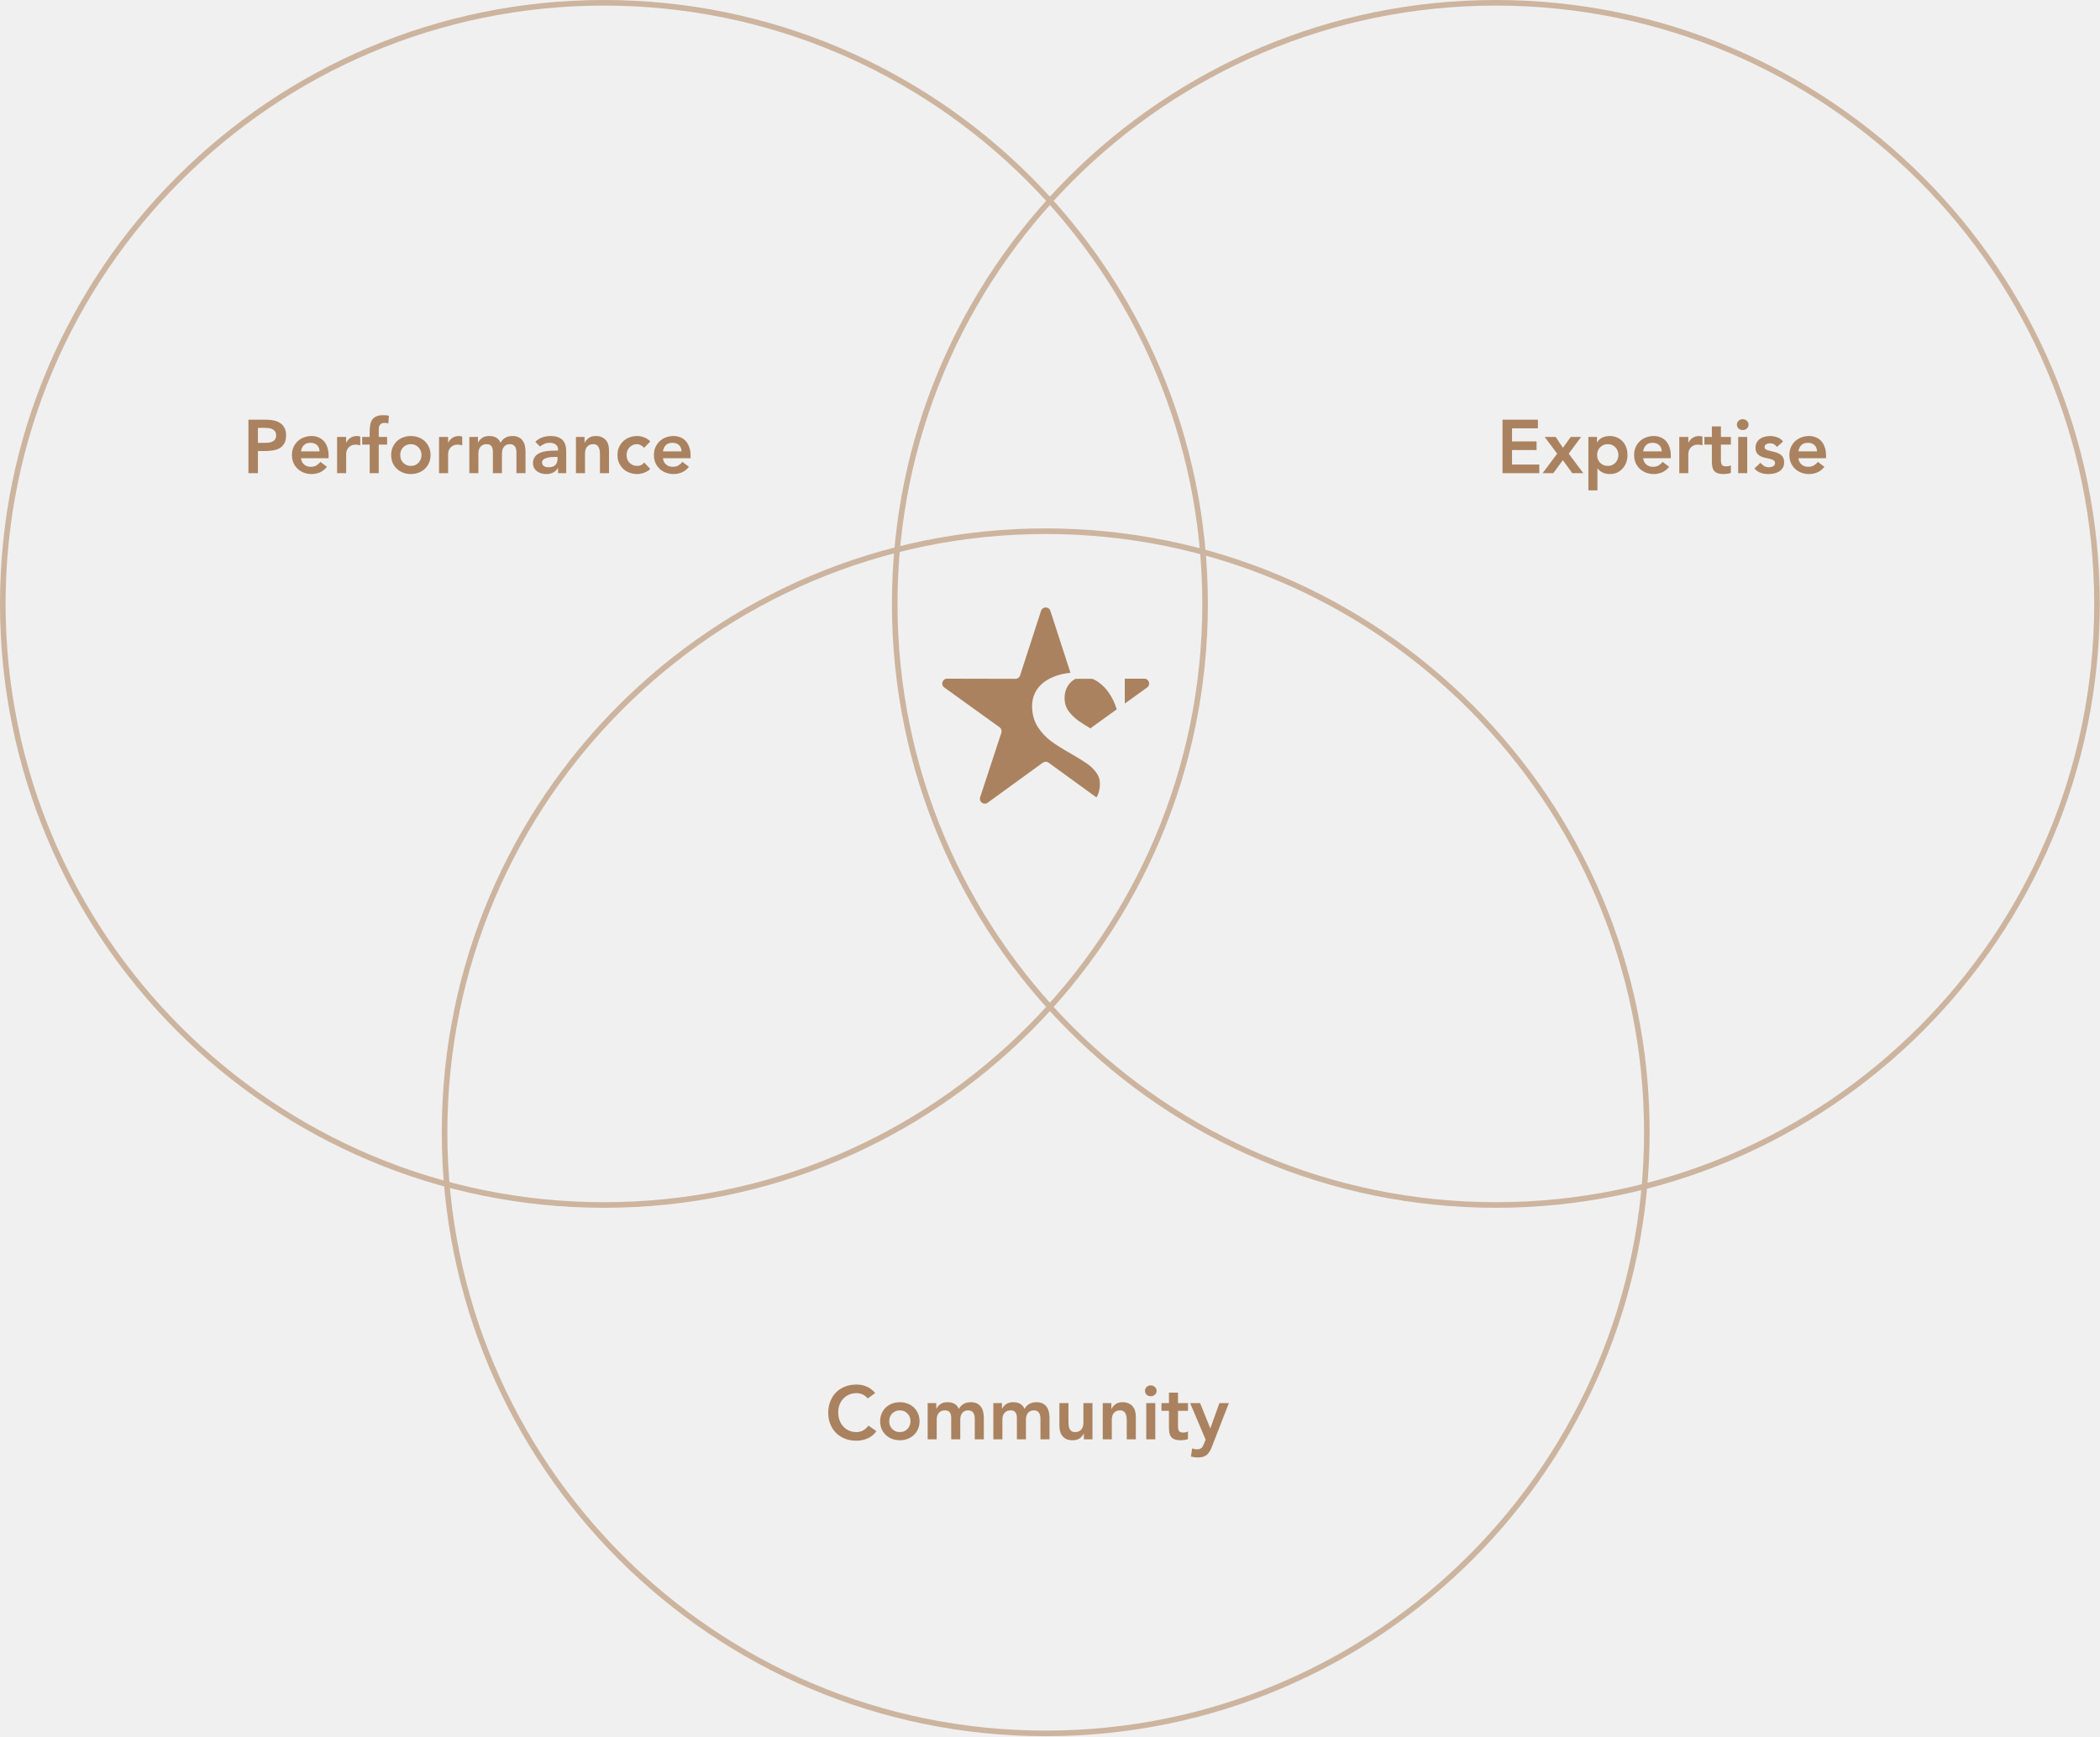
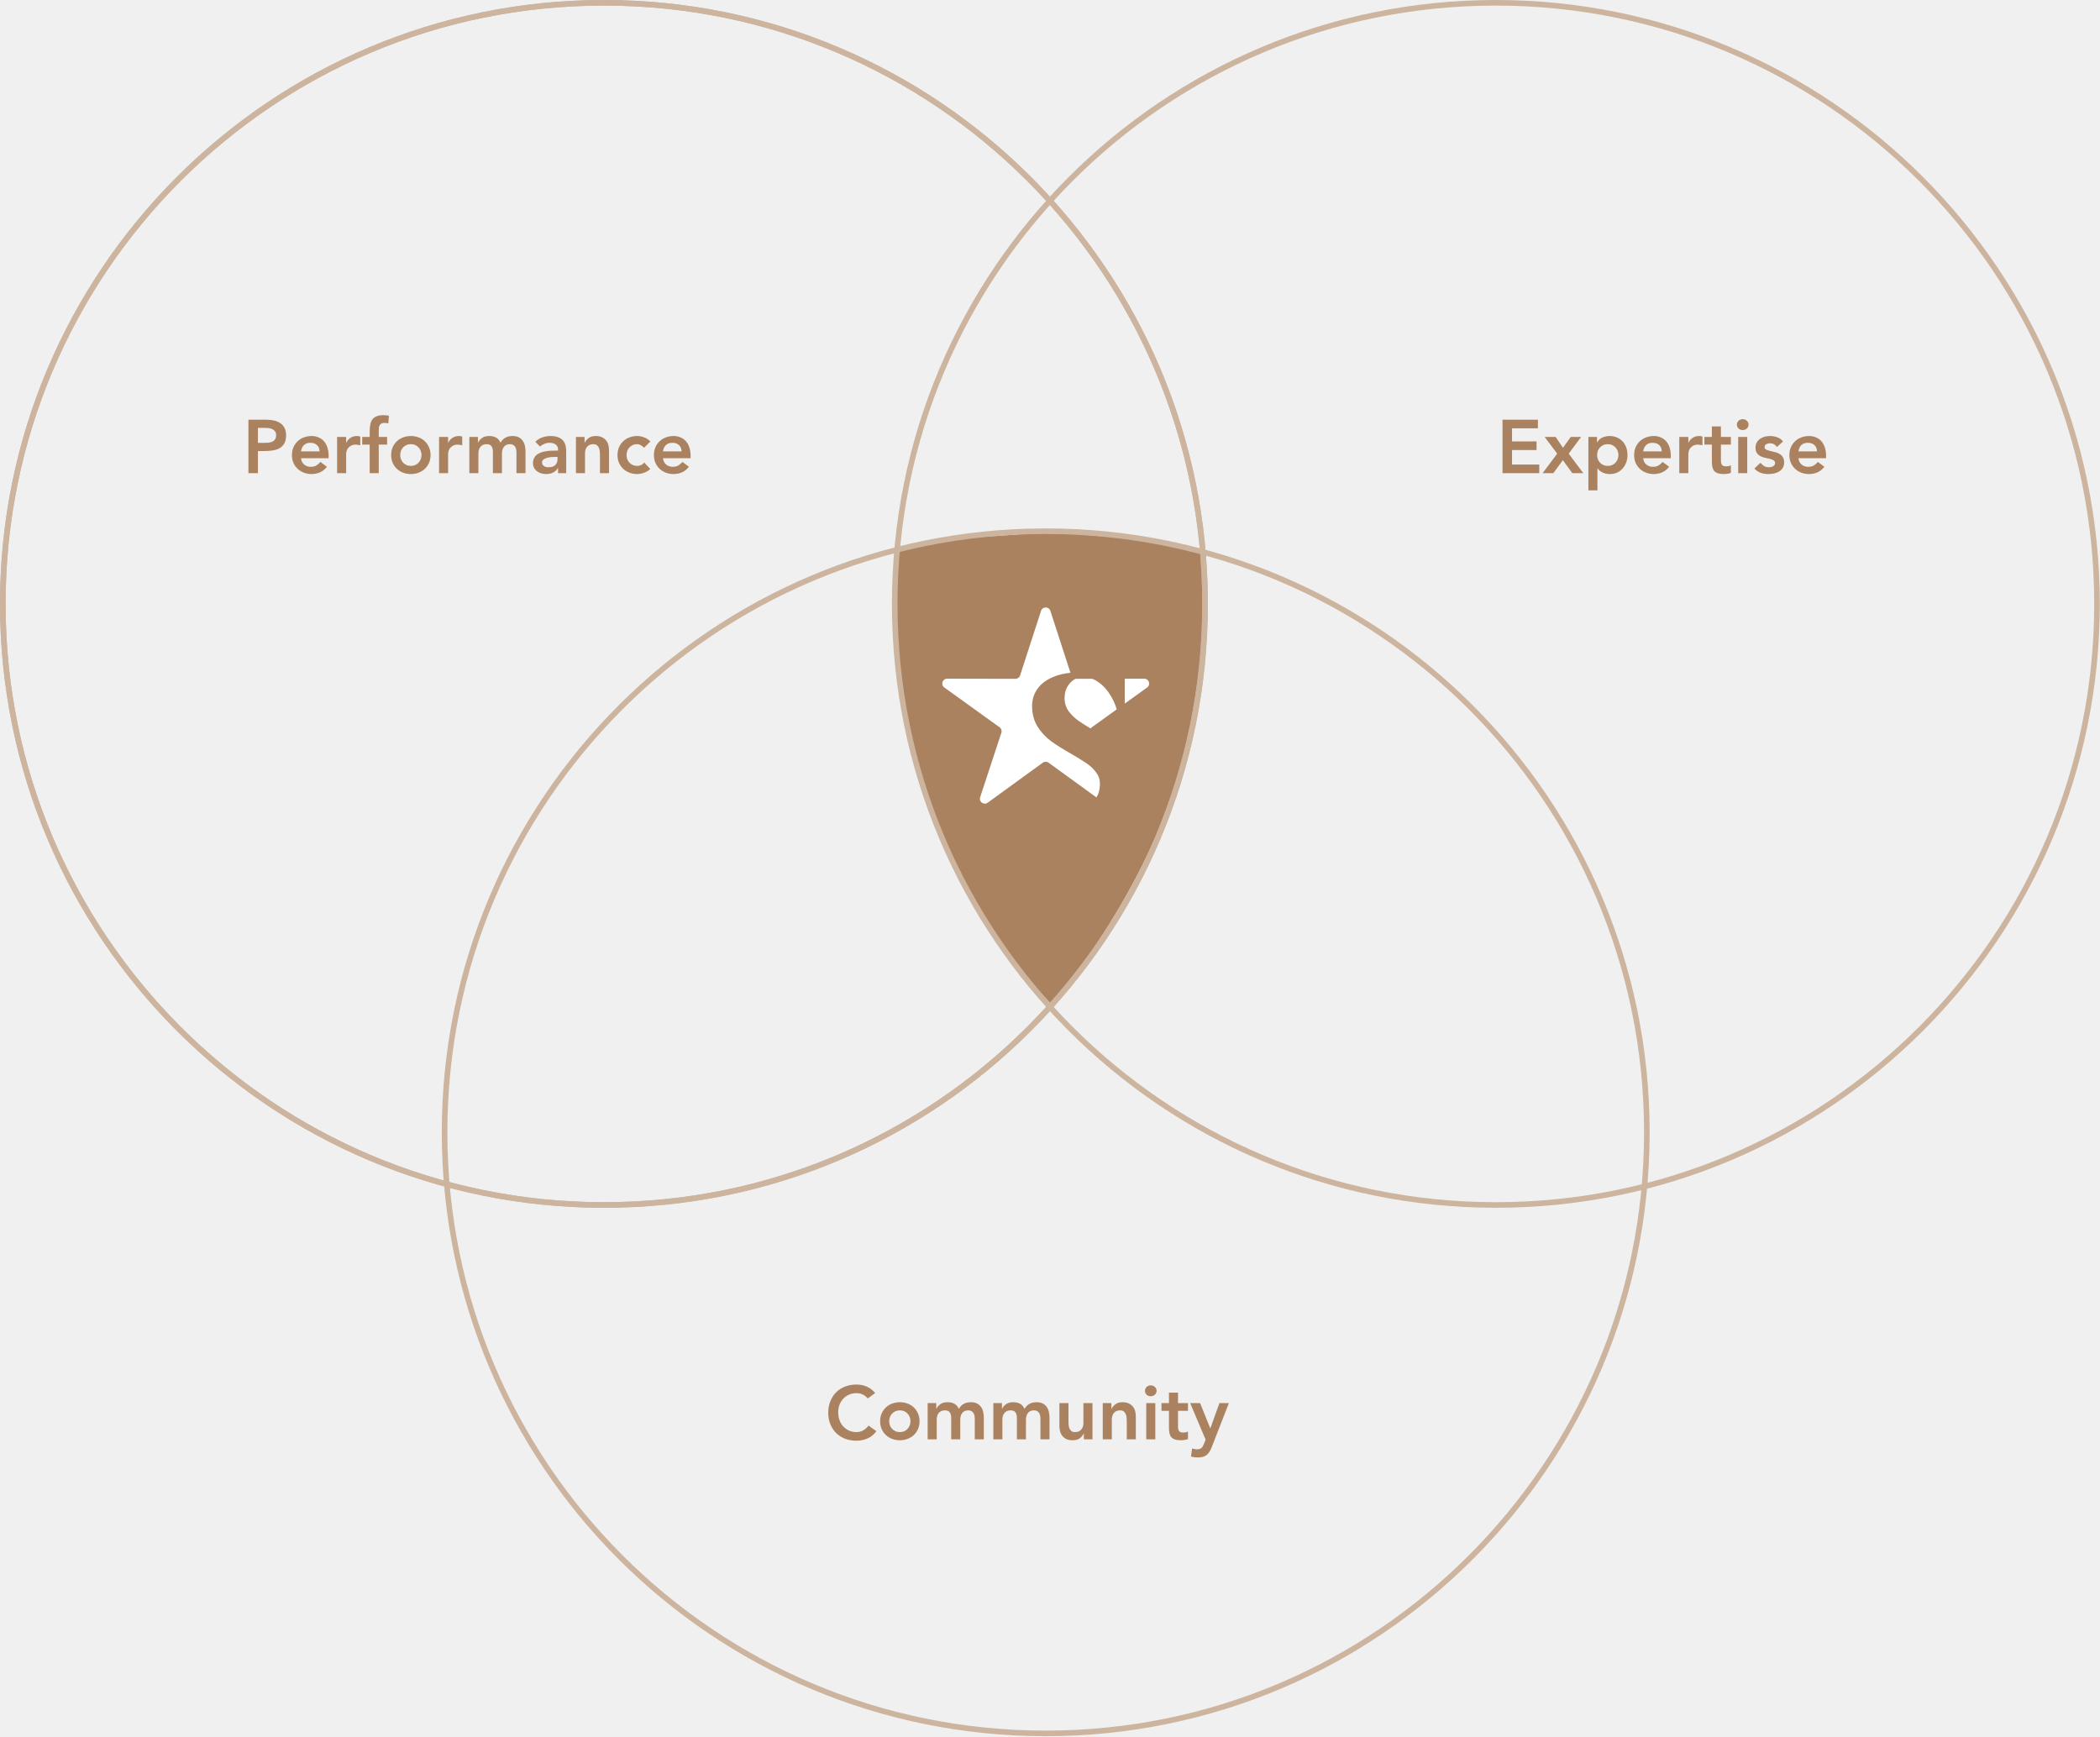
<svg xmlns="http://www.w3.org/2000/svg" width="537" height="444" viewBox="0 0 537 444" fill="none">
-   <path d="M63.525 107.333H68.12C68.776 107.333 69.406 107.397 70.011 107.526C70.629 107.654 71.17 107.873 71.633 108.182C72.096 108.478 72.463 108.883 72.733 109.398C73.016 109.9 73.158 110.531 73.158 111.29C73.158 112.152 73.01 112.847 72.714 113.375C72.418 113.902 72.019 114.314 71.517 114.61C71.015 114.893 70.43 115.086 69.76 115.189C69.104 115.292 68.415 115.344 67.695 115.344H65.957V121H63.525V107.333ZM67.424 113.259C67.772 113.259 68.132 113.246 68.506 113.22C68.879 113.195 69.22 113.117 69.529 112.989C69.85 112.86 70.108 112.667 70.301 112.41C70.507 112.152 70.61 111.792 70.61 111.329C70.61 110.904 70.52 110.569 70.34 110.325C70.159 110.067 69.928 109.874 69.644 109.746C69.361 109.604 69.046 109.514 68.699 109.475C68.351 109.437 68.016 109.417 67.695 109.417H65.957V113.259H67.424ZM76.967 117.178C77.044 117.873 77.315 118.413 77.778 118.799C78.241 119.185 78.801 119.378 79.457 119.378C80.037 119.378 80.519 119.263 80.905 119.031C81.304 118.786 81.652 118.484 81.948 118.124L83.608 119.378C83.067 120.048 82.463 120.524 81.793 120.807C81.124 121.09 80.423 121.232 79.689 121.232C78.994 121.232 78.338 121.116 77.72 120.884C77.102 120.653 76.568 120.324 76.118 119.9C75.667 119.475 75.307 118.967 75.037 118.375C74.779 117.77 74.651 117.101 74.651 116.367C74.651 115.633 74.779 114.971 75.037 114.379C75.307 113.774 75.667 113.259 76.118 112.834C76.568 112.41 77.102 112.081 77.72 111.85C78.338 111.618 78.994 111.502 79.689 111.502C80.333 111.502 80.918 111.618 81.446 111.85C81.986 112.069 82.443 112.39 82.816 112.815C83.203 113.24 83.499 113.767 83.704 114.398C83.923 115.016 84.033 115.73 84.033 116.541V117.178H76.967ZM81.716 115.44C81.703 114.758 81.491 114.224 81.079 113.838C80.667 113.439 80.094 113.24 79.361 113.24C78.666 113.24 78.113 113.439 77.701 113.838C77.302 114.237 77.057 114.771 76.967 115.44H81.716ZM86.199 111.734H88.515V113.201H88.554C88.811 112.661 89.178 112.242 89.654 111.946C90.131 111.65 90.677 111.502 91.295 111.502C91.437 111.502 91.572 111.515 91.701 111.541C91.842 111.567 91.984 111.599 92.125 111.637V113.877C91.932 113.825 91.739 113.787 91.546 113.761C91.366 113.722 91.186 113.703 91.006 113.703C90.465 113.703 90.028 113.806 89.693 114.012C89.371 114.205 89.12 114.43 88.94 114.687C88.773 114.945 88.657 115.202 88.593 115.46C88.541 115.717 88.515 115.91 88.515 116.039V121H86.199V111.734ZM94.532 113.703H92.621V111.734H94.532V110.421C94.532 109.778 94.577 109.199 94.667 108.684C94.757 108.156 94.925 107.706 95.169 107.333C95.427 106.959 95.78 106.676 96.231 106.483C96.681 106.277 97.267 106.174 97.987 106.174C98.515 106.174 99.004 106.219 99.455 106.309L99.3 108.278C99.133 108.24 98.972 108.208 98.818 108.182C98.663 108.156 98.502 108.143 98.335 108.143C98.013 108.143 97.756 108.195 97.563 108.298C97.37 108.401 97.215 108.542 97.1 108.722C96.997 108.89 96.926 109.089 96.887 109.321C96.861 109.553 96.849 109.797 96.849 110.054V111.734H98.991V113.703H96.849V121H94.532V113.703ZM100.025 116.367C100.025 115.633 100.154 114.971 100.411 114.379C100.682 113.774 101.042 113.259 101.492 112.834C101.943 112.41 102.477 112.081 103.095 111.85C103.712 111.618 104.369 111.502 105.064 111.502C105.759 111.502 106.415 111.618 107.033 111.85C107.651 112.081 108.185 112.41 108.635 112.834C109.086 113.259 109.439 113.774 109.697 114.379C109.967 114.971 110.102 115.633 110.102 116.367C110.102 117.101 109.967 117.77 109.697 118.375C109.439 118.967 109.086 119.475 108.635 119.9C108.185 120.324 107.651 120.653 107.033 120.884C106.415 121.116 105.759 121.232 105.064 121.232C104.369 121.232 103.712 121.116 103.095 120.884C102.477 120.653 101.943 120.324 101.492 119.9C101.042 119.475 100.682 118.967 100.411 118.375C100.154 117.77 100.025 117.101 100.025 116.367ZM102.342 116.367C102.342 116.727 102.4 117.075 102.516 117.409C102.644 117.744 102.824 118.04 103.056 118.297C103.301 118.555 103.59 118.761 103.925 118.915C104.259 119.07 104.639 119.147 105.064 119.147C105.488 119.147 105.868 119.07 106.203 118.915C106.537 118.761 106.82 118.555 107.052 118.297C107.297 118.04 107.477 117.744 107.593 117.409C107.721 117.075 107.786 116.727 107.786 116.367C107.786 116.007 107.721 115.659 107.593 115.325C107.477 114.99 107.297 114.694 107.052 114.437C106.82 114.179 106.537 113.973 106.203 113.819C105.868 113.664 105.488 113.587 105.064 113.587C104.639 113.587 104.259 113.664 103.925 113.819C103.59 113.973 103.301 114.179 103.056 114.437C102.824 114.694 102.644 114.99 102.516 115.325C102.4 115.659 102.342 116.007 102.342 116.367ZM112.271 111.734H114.588V113.201H114.626C114.884 112.661 115.25 112.242 115.727 111.946C116.203 111.65 116.75 111.502 117.367 111.502C117.509 111.502 117.644 111.515 117.773 111.541C117.914 111.567 118.056 111.599 118.198 111.637V113.877C118.004 113.825 117.811 113.787 117.618 113.761C117.438 113.722 117.258 113.703 117.078 113.703C116.537 113.703 116.1 113.806 115.765 114.012C115.443 114.205 115.192 114.43 115.012 114.687C114.845 114.945 114.729 115.202 114.665 115.46C114.613 115.717 114.588 115.91 114.588 116.039V121H112.271V111.734ZM120.017 111.734H122.218V113.182H122.256C122.462 112.744 122.79 112.358 123.241 112.023C123.704 111.676 124.322 111.502 125.094 111.502C126.548 111.502 127.513 112.075 127.99 113.22C128.324 112.628 128.743 112.197 129.244 111.927C129.746 111.644 130.345 111.502 131.04 111.502C131.657 111.502 132.179 111.605 132.603 111.811C133.028 112.017 133.369 112.3 133.627 112.661C133.897 113.021 134.09 113.446 134.206 113.935C134.321 114.411 134.379 114.926 134.379 115.479V121H132.063V115.749C132.063 115.466 132.037 115.196 131.986 114.938C131.934 114.668 131.844 114.437 131.715 114.243C131.587 114.038 131.413 113.877 131.194 113.761C130.975 113.645 130.692 113.587 130.345 113.587C129.984 113.587 129.676 113.658 129.418 113.799C129.174 113.928 128.968 114.108 128.8 114.34C128.646 114.559 128.53 114.816 128.453 115.112C128.389 115.395 128.356 115.685 128.356 115.981V121H126.04V115.479C126.04 114.9 125.918 114.443 125.673 114.108C125.429 113.761 125.023 113.587 124.457 113.587C124.071 113.587 123.743 113.651 123.472 113.78C123.215 113.909 122.996 114.083 122.816 114.301C122.649 114.52 122.527 114.771 122.449 115.054C122.372 115.337 122.333 115.633 122.333 115.942V121H120.017V111.734ZM142.702 119.726H142.644C142.309 120.254 141.885 120.64 141.37 120.884C140.855 121.116 140.289 121.232 139.671 121.232C139.246 121.232 138.828 121.174 138.416 121.058C138.017 120.942 137.657 120.768 137.335 120.537C137.026 120.305 136.775 120.015 136.582 119.668C136.389 119.321 136.293 118.915 136.293 118.452C136.293 117.95 136.383 117.525 136.563 117.178C136.743 116.817 136.981 116.521 137.277 116.29C137.586 116.045 137.94 115.852 138.339 115.711C138.738 115.569 139.15 115.466 139.575 115.402C140.012 115.325 140.45 115.279 140.887 115.267C141.325 115.241 141.737 115.228 142.123 115.228H142.702V114.977C142.702 114.398 142.502 113.967 142.103 113.684C141.704 113.388 141.196 113.24 140.578 113.24C140.089 113.24 139.632 113.33 139.208 113.51C138.783 113.677 138.416 113.909 138.107 114.205L136.891 112.989C137.406 112.461 138.004 112.081 138.687 111.85C139.381 111.618 140.096 111.502 140.829 111.502C141.486 111.502 142.039 111.579 142.489 111.734C142.94 111.875 143.313 112.062 143.609 112.294C143.905 112.525 144.13 112.796 144.285 113.105C144.452 113.401 144.568 113.703 144.632 114.012C144.709 114.321 144.755 114.623 144.767 114.919C144.78 115.202 144.787 115.453 144.787 115.672V121H142.702V119.726ZM142.567 116.85H142.084C141.762 116.85 141.402 116.862 141.003 116.888C140.604 116.914 140.224 116.978 139.864 117.081C139.517 117.171 139.221 117.313 138.976 117.506C138.732 117.686 138.609 117.943 138.609 118.278C138.609 118.497 138.654 118.683 138.744 118.838C138.847 118.979 138.976 119.102 139.131 119.205C139.285 119.308 139.459 119.385 139.652 119.436C139.845 119.475 140.038 119.494 140.231 119.494C141.029 119.494 141.614 119.308 141.988 118.934C142.374 118.548 142.567 118.027 142.567 117.371V116.85ZM147.279 111.734H149.48V113.22H149.518C149.737 112.757 150.072 112.358 150.522 112.023C150.973 111.676 151.584 111.502 152.356 111.502C152.974 111.502 153.495 111.605 153.92 111.811C154.357 112.017 154.711 112.287 154.982 112.622C155.252 112.957 155.445 113.343 155.561 113.78C155.676 114.218 155.734 114.675 155.734 115.151V121H153.418V116.309C153.418 116.052 153.405 115.769 153.379 115.46C153.354 115.138 153.283 114.842 153.167 114.572C153.064 114.289 152.897 114.057 152.665 113.877C152.433 113.684 152.118 113.587 151.719 113.587C151.333 113.587 151.005 113.651 150.735 113.78C150.477 113.909 150.258 114.083 150.078 114.301C149.911 114.52 149.789 114.771 149.711 115.054C149.634 115.337 149.596 115.633 149.596 115.942V121H147.279V111.734ZM164.696 114.514C164.426 114.231 164.142 114.005 163.846 113.838C163.55 113.671 163.248 113.587 162.939 113.587C162.514 113.587 162.135 113.664 161.8 113.819C161.466 113.973 161.176 114.179 160.931 114.437C160.7 114.694 160.52 114.99 160.391 115.325C160.275 115.659 160.217 116.007 160.217 116.367C160.217 116.727 160.275 117.075 160.391 117.409C160.52 117.744 160.7 118.04 160.931 118.297C161.176 118.555 161.466 118.761 161.8 118.915C162.135 119.07 162.514 119.147 162.939 119.147C163.299 119.147 163.634 119.076 163.943 118.934C164.252 118.78 164.516 118.561 164.734 118.278L166.279 119.938C166.047 120.17 165.777 120.369 165.468 120.537C165.172 120.704 164.87 120.839 164.561 120.942C164.252 121.045 163.956 121.116 163.673 121.154C163.39 121.206 163.145 121.232 162.939 121.232C162.244 121.232 161.588 121.116 160.97 120.884C160.352 120.653 159.818 120.324 159.368 119.9C158.917 119.475 158.557 118.967 158.287 118.375C158.029 117.77 157.901 117.101 157.901 116.367C157.901 115.633 158.029 114.971 158.287 114.379C158.557 113.774 158.917 113.259 159.368 112.834C159.818 112.41 160.352 112.081 160.97 111.85C161.588 111.618 162.244 111.502 162.939 111.502C163.531 111.502 164.123 111.618 164.715 111.85C165.32 112.069 165.848 112.422 166.298 112.911L164.696 114.514ZM169.53 117.178C169.607 117.873 169.878 118.413 170.341 118.799C170.804 119.185 171.364 119.378 172.02 119.378C172.599 119.378 173.082 119.263 173.468 119.031C173.867 118.786 174.215 118.484 174.511 118.124L176.171 119.378C175.63 120.048 175.025 120.524 174.356 120.807C173.687 121.09 172.986 121.232 172.252 121.232C171.557 121.232 170.901 121.116 170.283 120.884C169.665 120.653 169.131 120.324 168.681 119.9C168.23 119.475 167.87 118.967 167.6 118.375C167.342 117.77 167.214 117.101 167.214 116.367C167.214 115.633 167.342 114.971 167.6 114.379C167.87 113.774 168.23 113.259 168.681 112.834C169.131 112.41 169.665 112.081 170.283 111.85C170.901 111.618 171.557 111.502 172.252 111.502C172.895 111.502 173.481 111.618 174.009 111.85C174.549 112.069 175.006 112.39 175.379 112.815C175.765 113.24 176.061 113.767 176.267 114.398C176.486 115.016 176.595 115.73 176.595 116.541V117.178H169.53ZM174.279 115.44C174.266 114.758 174.054 114.224 173.642 113.838C173.23 113.439 172.657 113.24 171.924 113.24C171.229 113.24 170.675 113.439 170.264 113.838C169.865 114.237 169.62 114.771 169.53 115.44H174.279Z" fill="#AA825F" />
+   <path d="M308.001 160.5C307.383 191.994 294.501 225 269.001 257C249.501 236.5 230.233 201.493 229.501 162C229 135 220.502 140 269.001 136C314.001 140.5 308.501 135 308.001 160.5Z" fill="#AA825F" />
+   <circle cx="154.435" cy="154.435" r="153.72" stroke="#CCB49F" stroke-width="1.43" />
+   <circle cx="382.513" cy="154.435" r="153.72" stroke="#CCB49F" stroke-width="1.43" />
+   <g clip-path="url(#clip0_139_92)">
+     <path d="M268.595 156.213C268.221 155.061 266.582 155.061 266.208 156.213L260.852 172.731C260.685 173.247 260.201 173.597 259.656 173.595L242.206 173.558C240.989 173.555 240.482 175.106 241.469 175.815L255.608 185.986C256.05 186.304 256.235 186.869 256.065 187.385L250.637 203.879C250.258 205.03 251.584 205.989 252.568 205.275L266.662 195.043C267.103 194.723 267.7 194.723 268.141 195.043L280.376 203.925C280.972 202.962 281.27 201.796 281.27 200.427C281.27 199.347 280.945 198.381 280.293 197.53C279.674 196.679 278.892 195.926 277.947 195.272C277.003 194.617 275.683 193.799 273.989 192.817C271.839 191.606 270.096 190.509 268.76 189.528C267.424 188.546 266.284 187.318 265.339 185.845C264.395 184.34 263.922 182.572 263.922 180.543C263.922 178.939 264.362 177.499 265.242 176.223C266.154 174.913 267.506 173.882 269.298 173.13C270.57 172.572 272.047 172.212 273.73 172.05L268.595 156.213Z" fill="white" />
+     <path d="M275.034 173.591C275.072 173.594 275.109 173.596 275.147 173.595L279.285 173.586C279.832 173.786 280.348 174.059 280.831 174.406C282.003 175.224 282.981 176.255 283.763 177.499C284.543 178.676 285.144 179.977 285.565 181.404L279.195 185.986C279.073 186.073 278.971 186.179 278.891 186.297C277.664 185.569 276.649 184.927 275.846 184.373C274.836 183.652 273.973 182.818 273.256 181.869C272.572 180.887 272.23 179.79 272.23 178.579C272.23 177.008 272.686 175.715 273.598 174.701C274.036 174.214 274.514 173.844 275.034 173.591Z" fill="white" />
+     <path d="M287.623 179.923V173.568L292.596 173.558C293.814 173.555 294.32 175.106 293.334 175.815L287.623 179.923Z" fill="white" />
+   </g>
+   <circle cx="154.435" cy="154.435" r="153.72" stroke="#CCB49F" stroke-width="1.43" />
+   <circle cx="267.404" cy="289.566" r="153.72" stroke="#CCB49F" stroke-width="1.43" />
  <path d="M221.907 357.624C221.405 357.083 220.916 356.723 220.44 356.543C219.977 356.363 219.507 356.273 219.031 356.273C218.323 356.273 217.679 356.401 217.1 356.659C216.534 356.903 216.045 357.251 215.633 357.701C215.221 358.139 214.899 358.654 214.668 359.246C214.449 359.838 214.34 360.475 214.34 361.157C214.34 361.89 214.449 362.566 214.668 363.184C214.899 363.801 215.221 364.335 215.633 364.786C216.045 365.236 216.534 365.59 217.1 365.848C217.679 366.105 218.323 366.234 219.031 366.234C219.584 366.234 220.118 366.105 220.633 365.848C221.161 365.577 221.65 365.153 222.1 364.574L224.108 366.002C223.49 366.851 222.737 367.469 221.849 367.855C220.961 368.241 220.015 368.434 219.011 368.434C217.956 368.434 216.984 368.267 216.096 367.932C215.221 367.585 214.462 367.102 213.818 366.485C213.188 365.854 212.692 365.101 212.332 364.226C211.972 363.351 211.791 362.379 211.791 361.311C211.791 360.217 211.972 359.226 212.332 358.338C212.692 357.437 213.188 356.672 213.818 356.041C214.462 355.41 215.221 354.928 216.096 354.593C216.984 354.246 217.956 354.072 219.011 354.072C219.938 354.072 220.794 354.239 221.579 354.574C222.377 354.896 223.117 355.449 223.799 356.234L221.907 357.624ZM225.065 363.454C225.065 362.72 225.193 362.058 225.451 361.466C225.721 360.861 226.081 360.346 226.532 359.921C226.982 359.496 227.516 359.168 228.134 358.937C228.752 358.705 229.408 358.589 230.103 358.589C230.798 358.589 231.454 358.705 232.072 358.937C232.69 359.168 233.224 359.496 233.674 359.921C234.125 360.346 234.479 360.861 234.736 361.466C235.006 362.058 235.141 362.72 235.141 363.454C235.141 364.187 235.006 364.857 234.736 365.462C234.479 366.054 234.125 366.562 233.674 366.987C233.224 367.411 232.69 367.739 232.072 367.971C231.454 368.203 230.798 368.319 230.103 368.319C229.408 368.319 228.752 368.203 228.134 367.971C227.516 367.739 226.982 367.411 226.532 366.987C226.081 366.562 225.721 366.054 225.451 365.462C225.193 364.857 225.065 364.187 225.065 363.454ZM227.381 363.454C227.381 363.814 227.439 364.162 227.555 364.496C227.684 364.831 227.864 365.127 228.095 365.384C228.34 365.642 228.629 365.848 228.964 366.002C229.299 366.156 229.678 366.234 230.103 366.234C230.528 366.234 230.907 366.156 231.242 366.002C231.577 365.848 231.86 365.642 232.091 365.384C232.336 365.127 232.516 364.831 232.632 364.496C232.761 364.162 232.825 363.814 232.825 363.454C232.825 363.094 232.761 362.746 232.632 362.411C232.516 362.077 232.336 361.781 232.091 361.523C231.86 361.266 231.577 361.06 231.242 360.906C230.907 360.751 230.528 360.674 230.103 360.674C229.678 360.674 229.299 360.751 228.964 360.906C228.629 361.06 228.34 361.266 228.095 361.523C227.864 361.781 227.684 362.077 227.555 362.411C227.439 362.746 227.381 363.094 227.381 363.454ZM237.214 358.821H239.414V360.269H239.453C239.659 359.831 239.987 359.445 240.438 359.11C240.901 358.763 241.519 358.589 242.291 358.589C243.745 358.589 244.71 359.162 245.186 360.307C245.521 359.715 245.939 359.284 246.441 359.014C246.943 358.731 247.542 358.589 248.237 358.589C248.854 358.589 249.376 358.692 249.8 358.898C250.225 359.104 250.566 359.387 250.823 359.747C251.094 360.108 251.287 360.532 251.402 361.022C251.518 361.498 251.576 362.012 251.576 362.566V368.087H249.26V362.836C249.26 362.553 249.234 362.283 249.182 362.025C249.131 361.755 249.041 361.523 248.912 361.33C248.784 361.124 248.61 360.964 248.391 360.848C248.172 360.732 247.889 360.674 247.542 360.674C247.181 360.674 246.872 360.745 246.615 360.886C246.37 361.015 246.165 361.195 245.997 361.427C245.843 361.646 245.727 361.903 245.65 362.199C245.585 362.482 245.553 362.772 245.553 363.068V368.087H243.237V362.566C243.237 361.987 243.114 361.53 242.87 361.195C242.625 360.848 242.22 360.674 241.654 360.674C241.268 360.674 240.94 360.738 240.669 360.867C240.412 360.996 240.193 361.17 240.013 361.388C239.846 361.607 239.723 361.858 239.646 362.141C239.569 362.424 239.53 362.72 239.53 363.029V368.087H237.214V358.821ZM254.011 358.821H256.212V360.269H256.25C256.456 359.831 256.784 359.445 257.235 359.11C257.698 358.763 258.316 358.589 259.088 358.589C260.542 358.589 261.507 359.162 261.984 360.307C262.318 359.715 262.736 359.284 263.238 359.014C263.74 358.731 264.339 358.589 265.034 358.589C265.651 358.589 266.173 358.692 266.597 358.898C267.022 359.104 267.363 359.387 267.62 359.747C267.891 360.108 268.084 360.532 268.2 361.022C268.315 361.498 268.373 362.012 268.373 362.566V368.087H266.057V362.836C266.057 362.553 266.031 362.283 265.98 362.025C265.928 361.755 265.838 361.523 265.709 361.33C265.581 361.124 265.407 360.964 265.188 360.848C264.969 360.732 264.686 360.674 264.339 360.674C263.978 360.674 263.669 360.745 263.412 360.886C263.168 361.015 262.962 361.195 262.794 361.427C262.64 361.646 262.524 361.903 262.447 362.199C262.382 362.482 262.35 362.772 262.35 363.068V368.087H260.034V362.566C260.034 361.987 259.912 361.53 259.667 361.195C259.422 360.848 259.017 360.674 258.451 360.674C258.065 360.674 257.737 360.738 257.466 360.867C257.209 360.996 256.99 361.17 256.81 361.388C256.643 361.607 256.52 361.858 256.443 362.141C256.366 362.424 256.327 362.72 256.327 363.029V368.087H254.011V358.821ZM279.36 368.087H277.159V366.6H277.12C276.902 367.064 276.567 367.469 276.117 367.817C275.666 368.151 275.055 368.319 274.283 368.319C273.665 368.319 273.137 368.222 272.7 368.029C272.275 367.823 271.928 367.553 271.657 367.218C271.387 366.871 271.194 366.478 271.078 366.041C270.962 365.603 270.904 365.146 270.904 364.67V358.821H273.221V363.512C273.221 363.769 273.234 364.059 273.26 364.38C273.285 364.689 273.35 364.985 273.453 365.268C273.568 365.539 273.736 365.77 273.954 365.963C274.186 366.144 274.508 366.234 274.92 366.234C275.306 366.234 275.628 366.169 275.885 366.041C276.155 365.912 276.374 365.738 276.541 365.519C276.721 365.301 276.85 365.05 276.927 364.767C277.005 364.483 277.043 364.187 277.043 363.879V358.821H279.36V368.087ZM281.989 358.821H284.19V360.307H284.229C284.447 359.844 284.782 359.445 285.232 359.11C285.683 358.763 286.294 358.589 287.066 358.589C287.684 358.589 288.205 358.692 288.63 358.898C289.068 359.104 289.421 359.374 289.692 359.709C289.962 360.043 290.155 360.43 290.271 360.867C290.387 361.305 290.445 361.762 290.445 362.238V368.087H288.128V363.396C288.128 363.139 288.115 362.855 288.089 362.547C288.064 362.225 287.993 361.929 287.877 361.659C287.774 361.375 287.607 361.144 287.375 360.964C287.144 360.771 286.828 360.674 286.429 360.674C286.043 360.674 285.715 360.738 285.445 360.867C285.187 360.996 284.969 361.17 284.788 361.388C284.621 361.607 284.499 361.858 284.422 362.141C284.344 362.424 284.306 362.72 284.306 363.029V368.087H281.989V358.821ZM293.113 358.821H295.429V368.087H293.113V358.821ZM292.785 355.674C292.785 355.301 292.92 354.979 293.19 354.709C293.473 354.426 293.827 354.284 294.252 354.284C294.677 354.284 295.03 354.419 295.314 354.69C295.61 354.947 295.758 355.275 295.758 355.674C295.758 356.073 295.61 356.408 295.314 356.678C295.03 356.935 294.677 357.064 294.252 357.064C293.827 357.064 293.473 356.929 293.19 356.659C292.92 356.376 292.785 356.047 292.785 355.674ZM297.008 360.79V358.821H298.919V356.138H301.235V358.821H303.784V360.79H301.235V364.844C301.235 365.307 301.319 365.674 301.486 365.944C301.667 366.214 302.014 366.35 302.529 366.35C302.735 366.35 302.96 366.33 303.205 366.292C303.449 366.24 303.642 366.163 303.784 366.06V368.01C303.539 368.126 303.237 368.203 302.876 368.241C302.529 368.293 302.22 368.319 301.95 368.319C301.332 368.319 300.824 368.248 300.425 368.106C300.039 367.978 299.73 367.778 299.498 367.508C299.279 367.225 299.125 366.877 299.035 366.465C298.958 366.054 298.919 365.577 298.919 365.037V360.79H297.008ZM304.337 358.821H306.885L309.472 365.249H309.511L311.827 358.821H314.24L309.858 370.075C309.691 370.513 309.504 370.892 309.298 371.214C309.105 371.549 308.874 371.826 308.603 372.044C308.333 372.276 308.011 372.443 307.638 372.546C307.278 372.662 306.84 372.72 306.325 372.72C305.721 372.72 305.129 372.643 304.549 372.488L304.839 370.403C305.019 370.468 305.206 370.519 305.399 370.558C305.605 370.609 305.811 370.635 306.017 370.635C306.3 370.635 306.538 370.609 306.731 370.558C306.924 370.506 307.085 370.423 307.213 370.307C307.355 370.204 307.471 370.062 307.561 369.882C307.651 369.715 307.748 369.509 307.851 369.264L308.295 368.164L304.337 358.821Z" fill="#AA825F" />
  <path d="M384.213 107.333H393.267V109.533H386.645V112.892H392.919V115.093H386.645V118.799H393.614V121H384.213V107.333ZM398.196 116.019L394.991 111.734H397.81L399.663 114.514L401.671 111.734H404.315L401.149 116.019L404.875 121H402.057L399.644 117.68L397.211 121H394.47L398.196 116.019ZM406.171 111.734H408.371V113.124H408.41C408.744 112.558 409.195 112.146 409.761 111.888C410.327 111.631 410.939 111.502 411.595 111.502C412.303 111.502 412.94 111.631 413.506 111.888C414.072 112.133 414.555 112.474 414.954 112.911C415.353 113.349 415.655 113.864 415.861 114.456C416.067 115.048 416.17 115.685 416.17 116.367C416.17 117.049 416.061 117.686 415.842 118.278C415.623 118.87 415.314 119.385 414.915 119.822C414.529 120.26 414.06 120.607 413.506 120.865C412.953 121.109 412.348 121.232 411.692 121.232C411.254 121.232 410.868 121.187 410.533 121.097C410.199 121.006 409.903 120.891 409.645 120.749C409.388 120.607 409.169 120.459 408.989 120.305C408.809 120.138 408.661 119.977 408.545 119.822H408.487V125.401H406.171V111.734ZM413.854 116.367C413.854 116.007 413.789 115.659 413.661 115.325C413.545 114.99 413.365 114.694 413.12 114.437C412.888 114.179 412.605 113.973 412.271 113.819C411.936 113.664 411.556 113.587 411.132 113.587C410.707 113.587 410.327 113.664 409.993 113.819C409.658 113.973 409.369 114.179 409.124 114.437C408.892 114.694 408.712 114.99 408.584 115.325C408.468 115.659 408.41 116.007 408.41 116.367C408.41 116.727 408.468 117.075 408.584 117.409C408.712 117.744 408.892 118.04 409.124 118.297C409.369 118.555 409.658 118.761 409.993 118.915C410.327 119.07 410.707 119.147 411.132 119.147C411.556 119.147 411.936 119.07 412.271 118.915C412.605 118.761 412.888 118.555 413.12 118.297C413.365 118.04 413.545 117.744 413.661 117.409C413.789 117.075 413.854 116.727 413.854 116.367ZM420.183 117.178C420.26 117.873 420.531 118.413 420.994 118.799C421.457 119.185 422.017 119.378 422.674 119.378C423.253 119.378 423.735 119.263 424.121 119.031C424.52 118.786 424.868 118.484 425.164 118.124L426.824 119.378C426.283 120.048 425.679 120.524 425.009 120.807C424.34 121.09 423.639 121.232 422.905 121.232C422.21 121.232 421.554 121.116 420.936 120.884C420.318 120.653 419.784 120.324 419.334 119.9C418.883 119.475 418.523 118.967 418.253 118.375C417.995 117.77 417.867 117.101 417.867 116.367C417.867 115.633 417.995 114.971 418.253 114.379C418.523 113.774 418.883 113.259 419.334 112.834C419.784 112.41 420.318 112.081 420.936 111.85C421.554 111.618 422.21 111.502 422.905 111.502C423.549 111.502 424.134 111.618 424.662 111.85C425.202 112.069 425.659 112.39 426.032 112.815C426.419 113.24 426.715 113.767 426.92 114.398C427.139 115.016 427.249 115.73 427.249 116.541V117.178H420.183ZM424.932 115.44C424.919 114.758 424.707 114.224 424.295 113.838C423.883 113.439 423.311 113.24 422.577 113.24C421.882 113.24 421.329 113.439 420.917 113.838C420.518 114.237 420.273 114.771 420.183 115.44H424.932ZM429.415 111.734H431.731V113.201H431.77C432.027 112.661 432.394 112.242 432.87 111.946C433.347 111.65 433.894 111.502 434.511 111.502C434.653 111.502 434.788 111.515 434.917 111.541C435.058 111.567 435.2 111.599 435.341 111.637V113.877C435.148 113.825 434.955 113.787 434.762 113.761C434.582 113.722 434.402 113.703 434.222 113.703C433.681 113.703 433.244 113.806 432.909 114.012C432.587 114.205 432.336 114.43 432.156 114.687C431.989 114.945 431.873 115.202 431.809 115.46C431.757 115.717 431.731 115.91 431.731 116.039V121H429.415V111.734ZM435.837 113.703V111.734H437.748V109.051H440.065V111.734H442.613V113.703H440.065V117.757C440.065 118.22 440.148 118.587 440.316 118.857C440.496 119.127 440.843 119.263 441.358 119.263C441.564 119.263 441.789 119.243 442.034 119.205C442.278 119.153 442.471 119.076 442.613 118.973V120.923C442.368 121.039 442.066 121.116 441.705 121.154C441.358 121.206 441.049 121.232 440.779 121.232C440.161 121.232 439.653 121.161 439.254 121.019C438.868 120.891 438.559 120.691 438.327 120.421C438.108 120.138 437.954 119.79 437.864 119.378C437.787 118.967 437.748 118.49 437.748 117.95V113.703H435.837ZM444.479 111.734H446.795V121H444.479V111.734ZM444.15 108.587C444.15 108.214 444.285 107.892 444.556 107.622C444.839 107.339 445.193 107.197 445.617 107.197C446.042 107.197 446.396 107.333 446.679 107.603C446.975 107.86 447.123 108.188 447.123 108.587C447.123 108.986 446.975 109.321 446.679 109.591C446.396 109.849 446.042 109.977 445.617 109.977C445.193 109.977 444.839 109.842 444.556 109.572C444.285 109.289 444.15 108.961 444.15 108.587ZM454.396 114.301C453.946 113.671 453.341 113.355 452.582 113.355C452.273 113.355 451.971 113.433 451.675 113.587C451.379 113.742 451.231 113.993 451.231 114.34C451.231 114.623 451.353 114.829 451.597 114.958C451.842 115.086 452.151 115.196 452.524 115.286C452.897 115.376 453.296 115.473 453.721 115.575C454.158 115.666 454.564 115.814 454.937 116.019C455.31 116.213 455.619 116.483 455.864 116.83C456.108 117.178 456.23 117.654 456.23 118.259C456.23 118.812 456.108 119.282 455.864 119.668C455.632 120.041 455.323 120.344 454.937 120.575C454.564 120.807 454.139 120.974 453.663 121.077C453.187 121.18 452.711 121.232 452.234 121.232C451.514 121.232 450.851 121.129 450.246 120.923C449.641 120.717 449.101 120.344 448.624 119.803L450.169 118.355C450.465 118.69 450.78 118.967 451.115 119.185C451.462 119.391 451.88 119.494 452.369 119.494C452.537 119.494 452.711 119.475 452.891 119.436C453.071 119.398 453.238 119.333 453.393 119.243C453.547 119.153 453.669 119.044 453.759 118.915C453.862 118.774 453.914 118.613 453.914 118.433C453.914 118.111 453.792 117.873 453.547 117.718C453.303 117.564 452.994 117.442 452.62 117.351C452.247 117.249 451.842 117.158 451.404 117.081C450.98 116.991 450.581 116.856 450.207 116.676C449.834 116.483 449.525 116.219 449.281 115.884C449.036 115.55 448.914 115.086 448.914 114.494C448.914 113.98 449.017 113.536 449.223 113.162C449.442 112.776 449.725 112.461 450.072 112.217C450.42 111.972 450.819 111.792 451.269 111.676C451.72 111.56 452.176 111.502 452.64 111.502C453.257 111.502 453.869 111.612 454.474 111.83C455.079 112.036 455.568 112.397 455.941 112.911L454.396 114.301ZM459.885 117.178C459.963 117.873 460.233 118.413 460.696 118.799C461.159 119.185 461.719 119.378 462.376 119.378C462.955 119.378 463.437 119.263 463.823 119.031C464.222 118.786 464.57 118.484 464.866 118.124L466.526 119.378C465.986 120.048 465.381 120.524 464.711 120.807C464.042 121.09 463.341 121.232 462.607 121.232C461.912 121.232 461.256 121.116 460.638 120.884C460.02 120.653 459.486 120.324 459.036 119.9C458.586 119.475 458.225 118.967 457.955 118.375C457.698 117.77 457.569 117.101 457.569 116.367C457.569 115.633 457.698 114.971 457.955 114.379C458.225 113.774 458.586 113.259 459.036 112.834C459.486 112.41 460.02 112.081 460.638 111.85C461.256 111.618 461.912 111.502 462.607 111.502C463.251 111.502 463.836 111.618 464.364 111.85C464.904 112.069 465.361 112.39 465.735 112.815C466.121 113.24 466.417 113.767 466.623 114.398C466.841 115.016 466.951 115.73 466.951 116.541V117.178H459.885ZM464.634 115.44C464.621 114.758 464.409 114.224 463.997 113.838C463.585 113.439 463.013 113.24 462.279 113.24C461.584 113.24 461.031 113.439 460.619 113.838C460.22 114.237 459.975 114.771 459.885 115.44H464.634Z" fill="#AA825F" />
-   <circle cx="154.435" cy="154.435" r="153.72" stroke="#CCB49F" stroke-width="1.43" />
-   <circle cx="382.513" cy="154.435" r="153.72" stroke="#CCB49F" stroke-width="1.43" />
-   <circle cx="267.403" cy="289.566" r="153.72" stroke="#CCB49F" stroke-width="1.43" />
-   <g clip-path="url(#clip0_1671_7)">
-     <path d="M268.595 156.213C268.221 155.06 266.582 155.06 266.208 156.213L260.852 172.731C260.685 173.247 260.201 173.597 259.656 173.595L242.206 173.557C240.989 173.555 240.482 175.106 241.469 175.815L255.608 185.986C256.05 186.304 256.235 186.869 256.065 187.385L250.637 203.879C250.258 205.03 251.584 205.989 252.568 205.275L266.662 195.042C267.103 194.723 267.7 194.723 268.141 195.042L280.376 203.925C280.972 202.962 281.27 201.795 281.27 200.427C281.27 199.347 280.945 198.381 280.293 197.53C279.674 196.679 278.892 195.926 277.947 195.272C277.003 194.617 275.683 193.799 273.989 192.817C271.839 191.606 270.096 190.509 268.76 189.528C267.424 188.546 266.284 187.318 265.339 185.845C264.395 184.34 263.922 182.572 263.922 180.543C263.922 178.939 264.362 177.499 265.242 176.223C266.154 174.913 267.506 173.882 269.298 173.13C270.57 172.572 272.047 172.212 273.73 172.05L268.595 156.213Z" fill="#AA825F" />
-     <path d="M275.034 173.591C275.072 173.594 275.109 173.595 275.147 173.595L279.285 173.586C279.832 173.786 280.348 174.059 280.831 174.406C282.003 175.224 282.981 176.255 283.763 177.499C284.543 178.675 285.144 179.977 285.565 181.404L279.195 185.986C279.073 186.073 278.971 186.179 278.891 186.297C277.664 185.568 276.649 184.927 275.846 184.372C274.836 183.652 273.973 182.818 273.256 181.869C272.572 180.887 272.23 179.79 272.23 178.579C272.23 177.008 272.686 175.715 273.598 174.701C274.036 174.214 274.514 173.844 275.034 173.591Z" fill="#AA825F" />
-     <path d="M287.623 179.923V173.568L292.596 173.557C293.814 173.555 294.32 175.106 293.334 175.815L287.623 179.923Z" fill="#AA825F" />
-   </g>
+   <path d="M63.525 107.333H68.12C68.776 107.333 69.406 107.397 70.011 107.526C70.629 107.654 71.17 107.873 71.633 108.182C72.096 108.478 72.463 108.883 72.733 109.398C73.016 109.9 73.158 110.531 73.158 111.29C73.158 112.152 73.01 112.847 72.714 113.375C72.418 113.902 72.019 114.314 71.517 114.61C71.015 114.893 70.43 115.086 69.76 115.189C69.104 115.292 68.415 115.344 67.695 115.344H65.957V121H63.525V107.333ZM67.424 113.259C67.772 113.259 68.132 113.246 68.506 113.22C68.879 113.195 69.22 113.117 69.529 112.989C69.85 112.86 70.108 112.667 70.301 112.41C70.507 112.152 70.61 111.792 70.61 111.329C70.61 110.904 70.52 110.569 70.34 110.325C70.159 110.067 69.928 109.874 69.644 109.746C69.361 109.604 69.046 109.514 68.699 109.475C68.351 109.437 68.016 109.417 67.695 109.417H65.957V113.259H67.424ZM76.967 117.178C77.044 117.873 77.315 118.413 77.778 118.799C78.241 119.185 78.801 119.378 79.457 119.378C80.037 119.378 80.519 119.263 80.905 119.031C81.304 118.786 81.652 118.484 81.948 118.124L83.608 119.378C83.067 120.048 82.463 120.524 81.793 120.807C81.124 121.09 80.423 121.232 79.689 121.232C78.994 121.232 78.338 121.116 77.72 120.884C77.102 120.653 76.568 120.324 76.118 119.9C75.667 119.475 75.307 118.967 75.037 118.375C74.779 117.77 74.651 117.101 74.651 116.367C74.651 115.633 74.779 114.971 75.037 114.379C75.307 113.774 75.667 113.259 76.118 112.834C76.568 112.41 77.102 112.081 77.72 111.85C78.338 111.618 78.994 111.502 79.689 111.502C80.333 111.502 80.918 111.618 81.446 111.85C81.986 112.069 82.443 112.39 82.816 112.815C83.203 113.24 83.499 113.767 83.704 114.398C83.923 115.016 84.033 115.73 84.033 116.541V117.178H76.967ZM81.716 115.44C81.703 114.758 81.491 114.224 81.079 113.838C80.667 113.439 80.094 113.24 79.361 113.24C78.666 113.24 78.113 113.439 77.701 113.838C77.302 114.237 77.057 114.771 76.967 115.44H81.716ZM86.199 111.734H88.515V113.201H88.554C88.811 112.661 89.178 112.242 89.654 111.946C90.131 111.65 90.677 111.502 91.295 111.502C91.437 111.502 91.572 111.515 91.701 111.541C91.842 111.567 91.984 111.599 92.125 111.637V113.877C91.932 113.825 91.739 113.787 91.546 113.761C91.366 113.722 91.186 113.703 91.006 113.703C90.465 113.703 90.028 113.806 89.693 114.012C89.371 114.205 89.12 114.43 88.94 114.687C88.773 114.945 88.657 115.202 88.593 115.46C88.541 115.717 88.515 115.91 88.515 116.039V121H86.199V111.734ZM94.532 113.703H92.621V111.734H94.532V110.421C94.532 109.778 94.577 109.199 94.667 108.684C94.757 108.156 94.925 107.706 95.169 107.333C95.427 106.959 95.78 106.676 96.231 106.483C96.681 106.277 97.267 106.174 97.987 106.174C98.515 106.174 99.004 106.219 99.455 106.309L99.3 108.278C99.133 108.24 98.972 108.208 98.818 108.182C98.663 108.156 98.502 108.143 98.335 108.143C98.013 108.143 97.756 108.195 97.563 108.298C97.37 108.401 97.215 108.542 97.1 108.722C96.997 108.89 96.926 109.089 96.887 109.321C96.861 109.553 96.849 109.797 96.849 110.054V111.734H98.991V113.703H96.849V121H94.532V113.703ZM100.025 116.367C100.025 115.633 100.154 114.971 100.411 114.379C100.682 113.774 101.042 113.259 101.492 112.834C101.943 112.41 102.477 112.081 103.095 111.85C103.712 111.618 104.369 111.502 105.064 111.502C105.759 111.502 106.415 111.618 107.033 111.85C107.651 112.081 108.185 112.41 108.635 112.834C109.086 113.259 109.439 113.774 109.697 114.379C109.967 114.971 110.102 115.633 110.102 116.367C110.102 117.101 109.967 117.77 109.697 118.375C109.439 118.967 109.086 119.475 108.635 119.9C108.185 120.324 107.651 120.653 107.033 120.884C106.415 121.116 105.759 121.232 105.064 121.232C104.369 121.232 103.712 121.116 103.095 120.884C102.477 120.653 101.943 120.324 101.492 119.9C101.042 119.475 100.682 118.967 100.411 118.375C100.154 117.77 100.025 117.101 100.025 116.367ZM102.342 116.367C102.342 116.727 102.4 117.075 102.516 117.409C102.644 117.744 102.824 118.04 103.056 118.297C103.301 118.555 103.59 118.761 103.925 118.915C104.259 119.07 104.639 119.147 105.064 119.147C105.488 119.147 105.868 119.07 106.203 118.915C106.537 118.761 106.82 118.555 107.052 118.297C107.297 118.04 107.477 117.744 107.593 117.409C107.721 117.075 107.786 116.727 107.786 116.367C107.786 116.007 107.721 115.659 107.593 115.325C107.477 114.99 107.297 114.694 107.052 114.437C106.82 114.179 106.537 113.973 106.203 113.819C105.868 113.664 105.488 113.587 105.064 113.587C104.639 113.587 104.259 113.664 103.925 113.819C103.59 113.973 103.301 114.179 103.056 114.437C102.824 114.694 102.644 114.99 102.516 115.325C102.4 115.659 102.342 116.007 102.342 116.367ZM112.271 111.734H114.588V113.201H114.626C114.884 112.661 115.25 112.242 115.727 111.946C116.203 111.65 116.75 111.502 117.367 111.502C117.509 111.502 117.644 111.515 117.773 111.541C117.914 111.567 118.056 111.599 118.198 111.637V113.877C118.004 113.825 117.811 113.787 117.618 113.761C117.438 113.722 117.258 113.703 117.078 113.703C116.537 113.703 116.1 113.806 115.765 114.012C115.443 114.205 115.192 114.43 115.012 114.687C114.845 114.945 114.729 115.202 114.665 115.46C114.613 115.717 114.588 115.91 114.588 116.039V121H112.271V111.734ZM120.017 111.734H122.218V113.182H122.256C122.462 112.744 122.79 112.358 123.241 112.023C123.704 111.676 124.322 111.502 125.094 111.502C126.548 111.502 127.513 112.075 127.99 113.22C128.324 112.628 128.743 112.197 129.244 111.927C129.746 111.644 130.345 111.502 131.04 111.502C131.657 111.502 132.179 111.605 132.603 111.811C133.028 112.017 133.369 112.3 133.627 112.661C133.897 113.021 134.09 113.446 134.206 113.935C134.321 114.411 134.379 114.926 134.379 115.479V121H132.063V115.749C132.063 115.466 132.037 115.196 131.986 114.938C131.934 114.668 131.844 114.437 131.715 114.243C131.587 114.038 131.413 113.877 131.194 113.761C130.975 113.645 130.692 113.587 130.345 113.587C129.984 113.587 129.676 113.658 129.418 113.799C129.174 113.928 128.968 114.108 128.8 114.34C128.646 114.559 128.53 114.816 128.453 115.112C128.389 115.395 128.356 115.685 128.356 115.981V121H126.04V115.479C126.04 114.9 125.918 114.443 125.673 114.108C125.429 113.761 125.023 113.587 124.457 113.587C124.071 113.587 123.743 113.651 123.472 113.78C123.215 113.909 122.996 114.083 122.816 114.301C122.649 114.52 122.527 114.771 122.449 115.054C122.372 115.337 122.333 115.633 122.333 115.942V121H120.017V111.734ZM142.702 119.726H142.644C142.309 120.254 141.885 120.64 141.37 120.884C140.855 121.116 140.289 121.232 139.671 121.232C139.246 121.232 138.828 121.174 138.416 121.058C138.017 120.942 137.657 120.768 137.335 120.537C137.026 120.305 136.775 120.015 136.582 119.668C136.389 119.321 136.293 118.915 136.293 118.452C136.293 117.95 136.383 117.525 136.563 117.178C136.743 116.817 136.981 116.521 137.277 116.29C137.586 116.045 137.94 115.852 138.339 115.711C138.738 115.569 139.15 115.466 139.575 115.402C140.012 115.325 140.45 115.279 140.887 115.267C141.325 115.241 141.737 115.228 142.123 115.228H142.702V114.977C142.702 114.398 142.502 113.967 142.103 113.684C141.704 113.388 141.196 113.24 140.578 113.24C140.089 113.24 139.632 113.33 139.208 113.51C138.783 113.677 138.416 113.909 138.107 114.205L136.891 112.989C137.406 112.461 138.004 112.081 138.687 111.85C139.381 111.618 140.096 111.502 140.829 111.502C141.486 111.502 142.039 111.579 142.489 111.734C142.94 111.875 143.313 112.062 143.609 112.294C143.905 112.525 144.13 112.796 144.285 113.105C144.452 113.401 144.568 113.703 144.632 114.012C144.709 114.321 144.755 114.623 144.767 114.919C144.78 115.202 144.787 115.453 144.787 115.672V121H142.702V119.726ZM142.567 116.85H142.084C141.762 116.85 141.402 116.862 141.003 116.888C140.604 116.914 140.224 116.978 139.864 117.081C139.517 117.171 139.221 117.313 138.976 117.506C138.732 117.686 138.609 117.943 138.609 118.278C138.609 118.497 138.654 118.683 138.744 118.838C138.847 118.979 138.976 119.102 139.131 119.205C139.285 119.308 139.459 119.385 139.652 119.436C139.845 119.475 140.038 119.494 140.231 119.494C141.029 119.494 141.614 119.308 141.988 118.934C142.374 118.548 142.567 118.027 142.567 117.371V116.85ZM147.279 111.734H149.48V113.22H149.518C149.737 112.757 150.072 112.358 150.522 112.023C150.973 111.676 151.584 111.502 152.356 111.502C152.974 111.502 153.495 111.605 153.92 111.811C154.357 112.017 154.711 112.287 154.982 112.622C155.252 112.957 155.445 113.343 155.561 113.78C155.676 114.218 155.734 114.675 155.734 115.151V121H153.418V116.309C153.418 116.052 153.405 115.769 153.379 115.46C153.354 115.138 153.283 114.842 153.167 114.572C153.064 114.289 152.897 114.057 152.665 113.877C152.433 113.684 152.118 113.587 151.719 113.587C151.333 113.587 151.005 113.651 150.735 113.78C150.477 113.909 150.258 114.083 150.078 114.301C149.911 114.52 149.789 114.771 149.711 115.054C149.634 115.337 149.596 115.633 149.596 115.942V121H147.279V111.734ZM164.696 114.514C164.426 114.231 164.142 114.005 163.846 113.838C163.55 113.671 163.248 113.587 162.939 113.587C162.514 113.587 162.135 113.664 161.8 113.819C161.466 113.973 161.176 114.179 160.931 114.437C160.7 114.694 160.52 114.99 160.391 115.325C160.275 115.659 160.217 116.007 160.217 116.367C160.217 116.727 160.275 117.075 160.391 117.409C160.52 117.744 160.7 118.04 160.931 118.297C161.176 118.555 161.466 118.761 161.8 118.915C162.135 119.07 162.514 119.147 162.939 119.147C163.299 119.147 163.634 119.076 163.943 118.934C164.252 118.78 164.516 118.561 164.734 118.278L166.279 119.938C166.047 120.17 165.777 120.369 165.468 120.537C165.172 120.704 164.87 120.839 164.561 120.942C164.252 121.045 163.956 121.116 163.673 121.154C163.39 121.206 163.145 121.232 162.939 121.232C162.244 121.232 161.588 121.116 160.97 120.884C160.352 120.653 159.818 120.324 159.368 119.9C158.917 119.475 158.557 118.967 158.287 118.375C158.029 117.77 157.901 117.101 157.901 116.367C157.901 115.633 158.029 114.971 158.287 114.379C158.557 113.774 158.917 113.259 159.368 112.834C159.818 112.41 160.352 112.081 160.97 111.85C161.588 111.618 162.244 111.502 162.939 111.502C163.531 111.502 164.123 111.618 164.715 111.85C165.32 112.069 165.848 112.422 166.298 112.911L164.696 114.514ZM169.53 117.178C169.607 117.873 169.878 118.413 170.341 118.799C170.804 119.185 171.364 119.378 172.02 119.378C172.599 119.378 173.082 119.263 173.468 119.031C173.867 118.786 174.215 118.484 174.511 118.124L176.171 119.378C175.63 120.048 175.025 120.524 174.356 120.807C173.687 121.09 172.986 121.232 172.252 121.232C171.557 121.232 170.901 121.116 170.283 120.884C169.665 120.653 169.131 120.324 168.681 119.9C168.23 119.475 167.87 118.967 167.6 118.375C167.342 117.77 167.214 117.101 167.214 116.367C167.214 115.633 167.342 114.971 167.6 114.379C167.87 113.774 168.23 113.259 168.681 112.834C169.131 112.41 169.665 112.081 170.283 111.85C170.901 111.618 171.557 111.502 172.252 111.502C172.895 111.502 173.481 111.618 174.009 111.85C174.549 112.069 175.006 112.39 175.379 112.815C175.765 113.24 176.061 113.767 176.267 114.398C176.486 115.016 176.595 115.73 176.595 116.541V117.178H169.53ZM174.279 115.44C174.266 114.758 174.054 114.224 173.642 113.838C173.23 113.439 172.657 113.24 171.924 113.24C171.229 113.24 170.675 113.439 170.264 113.838C169.865 114.237 169.62 114.771 169.53 115.44H174.279Z" fill="#AA825F" />
  <defs>
-     <clipPath id="clip0_1671_7">
+     <clipPath id="clip0_139_92">
      <rect width="52.908" height="52.908" fill="white" transform="translate(240.947 154.435)" />
    </clipPath>
  </defs>
</svg>
